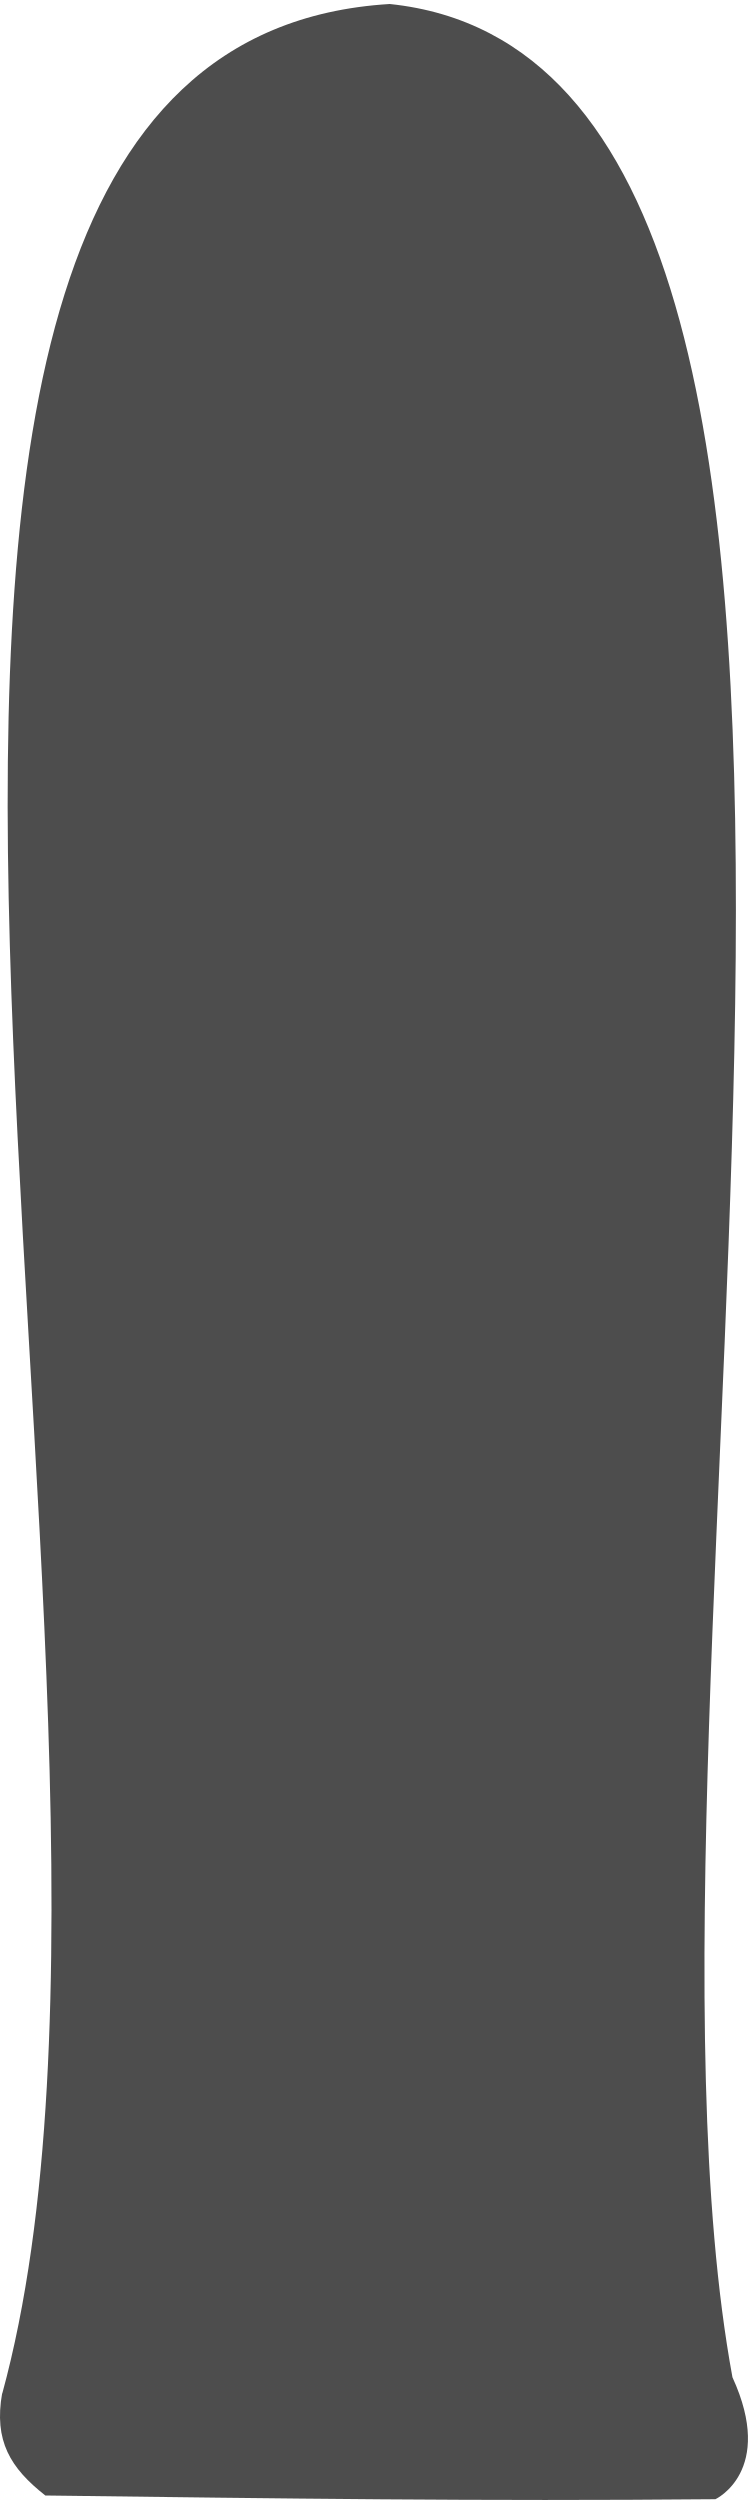
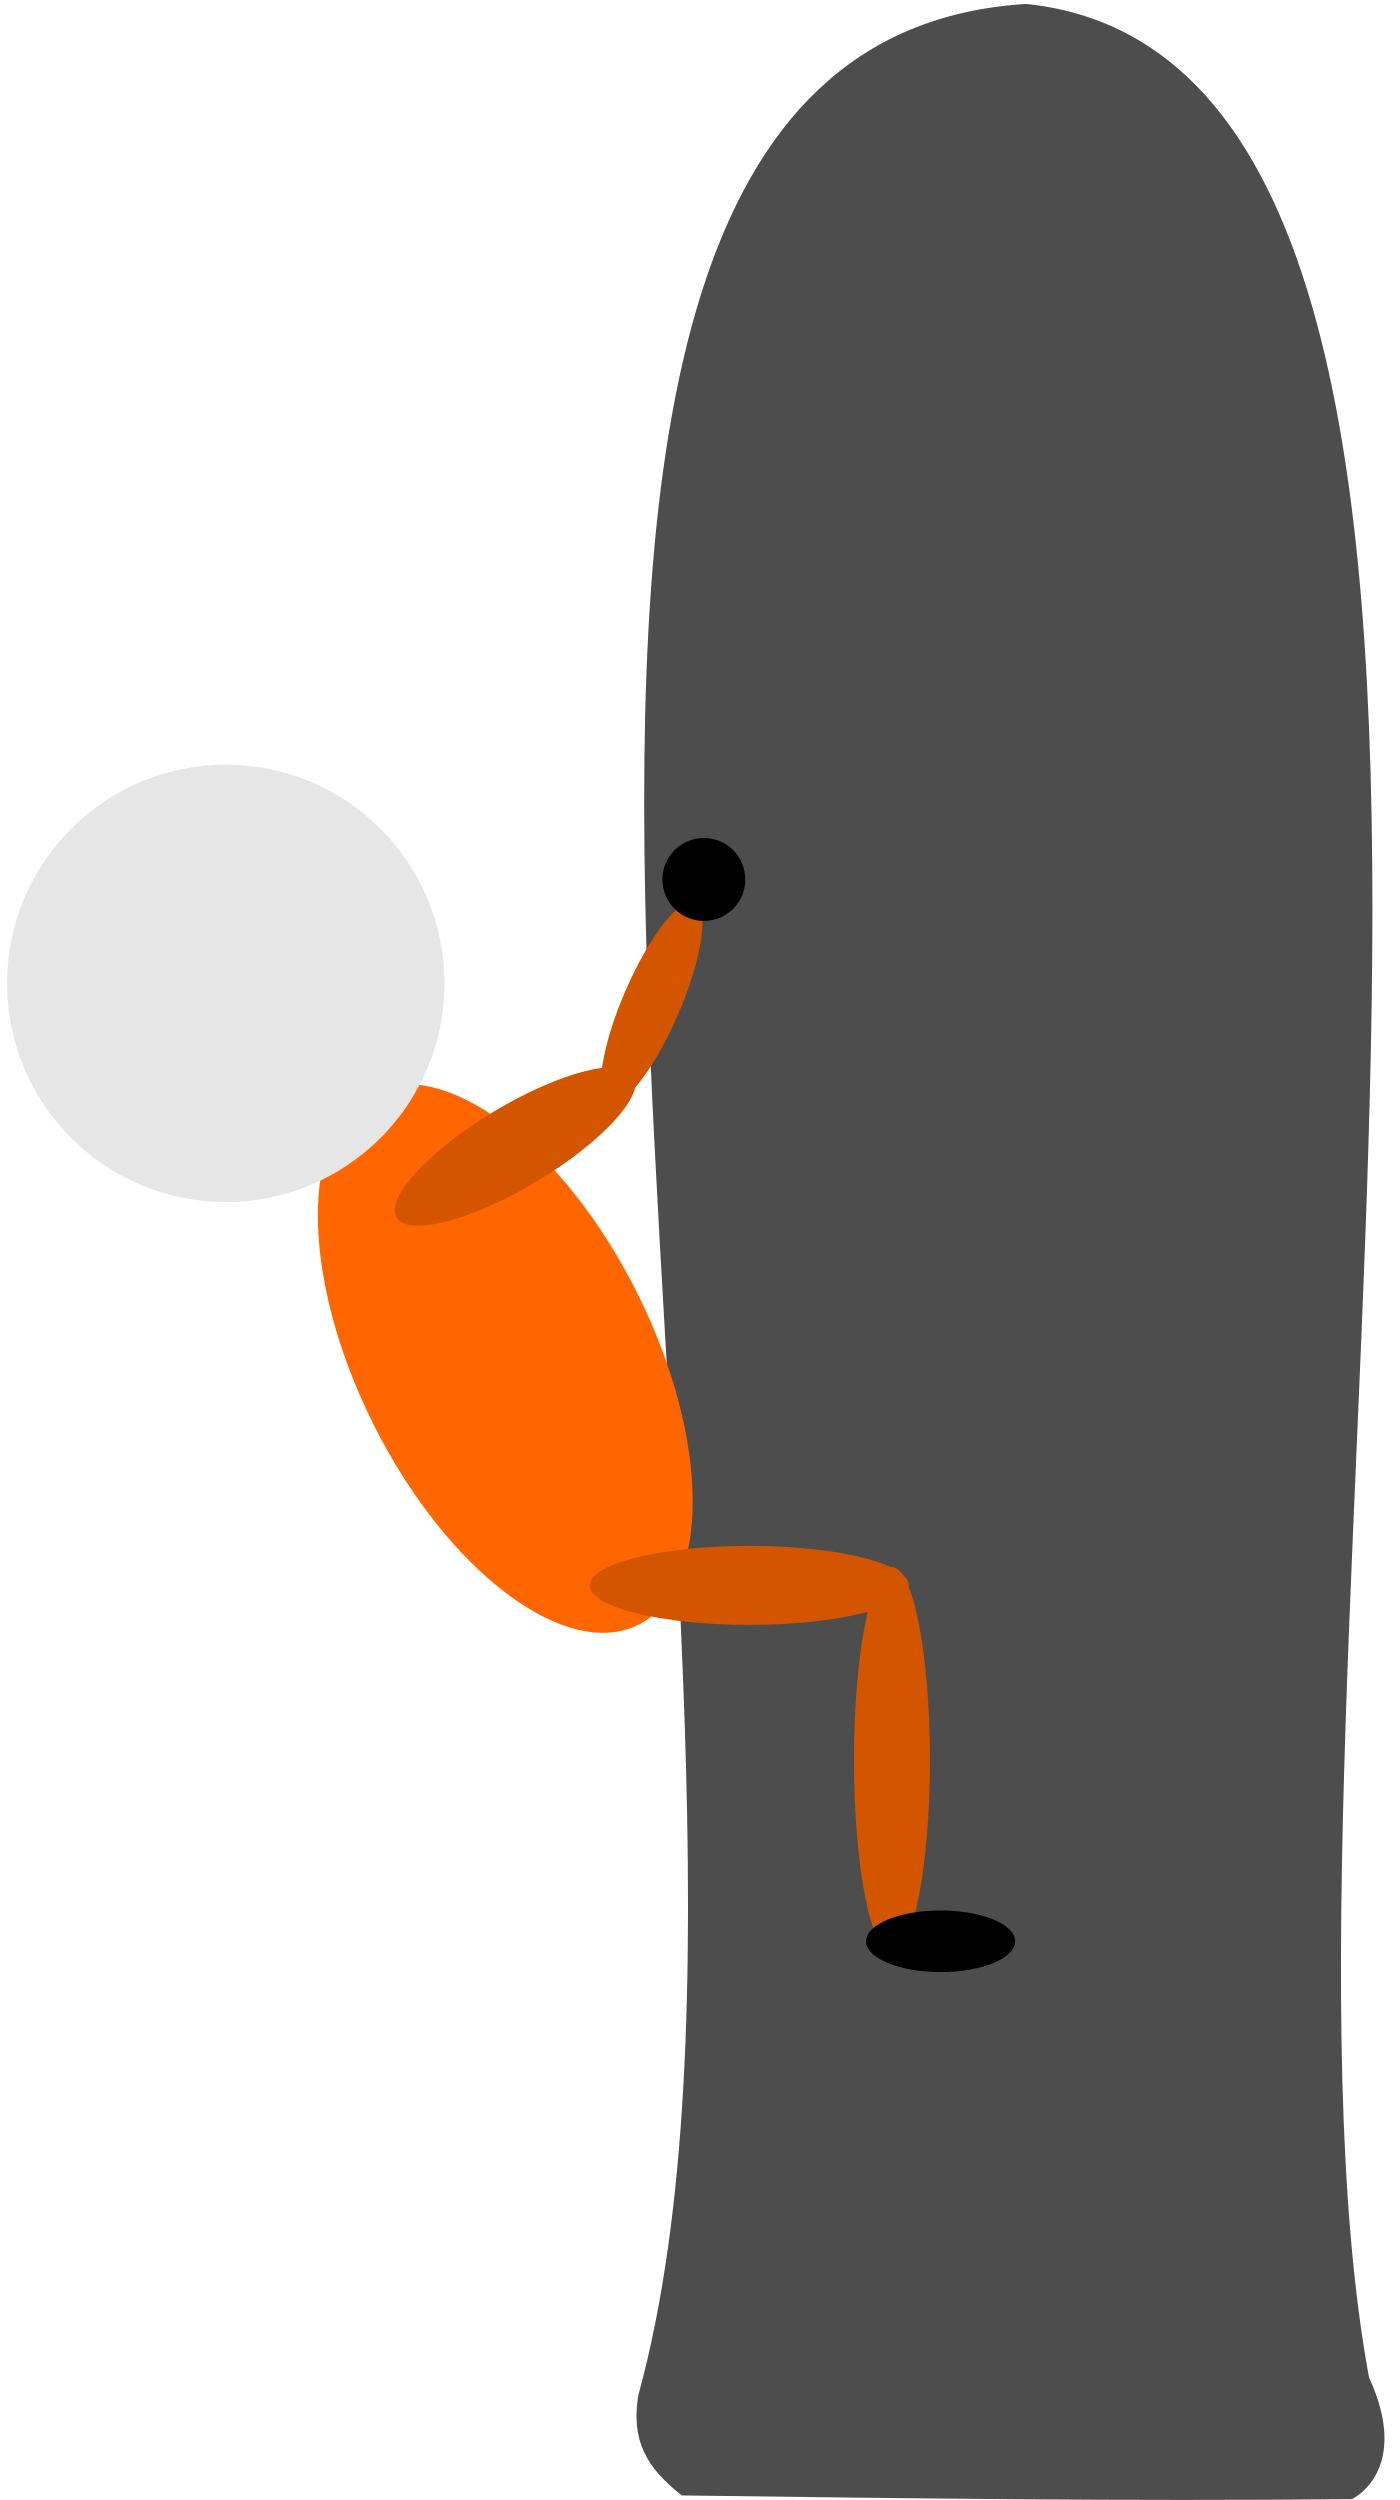
- <svg xmlns="http://www.w3.org/2000/svg" width="15" height="50" viewBox="0 0 15 50" id="svg2" version="1.1">
+ <svg xmlns="http://www.w3.org/2000/svg" width="28" height="50" viewBox="0 0 28 50" id="svg2" version="1.1">
  <defs id="defs4" />
-   <g id="layer1" transform="translate(-0.1101858,-1002.088)">
-     <path style="fill:#4d4d4d" d="m 0.154,1049.964 c 3.927,-14.363 -6.103,-46.956 7.751,-47.796 11.828,1.236 4.339,33.775 6.854,47.465 0.86,1.876 -0.34,2.439 -0.34,2.439 -4.706,0.044 -8.627,-0.013 -13.402,-0.074 -0.698,-0.548 -1.034,-1.092 -0.863,-2.05 z" id="path3358" />
+   <g id="layer1" transform="translate(-11.33494,-1013.266)" style="display:inline">
+     <path style="fill:#4d4d4d" d="m 24.109,1061.141 c 3.927,-14.363 -6.103,-46.956 7.751,-47.796 11.828,1.236 4.339,33.775 6.854,47.465 0.861,1.876 -0.34,2.439 -0.34,2.439 -4.706,0.044 -8.627,-0.013 -13.402,-0.074 -0.698,-0.548 -1.034,-1.092 -0.863,-2.05 z" id="path3358" />
+   </g>
+   <g id="layer2" transform="translate(-11.22476,23.82266)" style="display:inline">
+     <ellipse style="fill:#ff6600;fill-opacity:1;stroke:none;stroke-width:1;stroke-linecap:butt;stroke-linejoin:miter;stroke-miterlimit:4;stroke-dasharray:none;stroke-opacity:1" id="path4236" cx="17.572" cy="12.546" rx="2.946" ry="5.954" transform="matrix(0.8941063,-0.4478549,0.4478549,0.8941063,0,0)" />
+     <circle style="fill:#e6e6e6;fill-opacity:1;stroke:none;stroke-width:1;stroke-linecap:butt;stroke-linejoin:miter;stroke-miterlimit:4;stroke-dasharray:none;stroke-opacity:1" id="path4232" cx="4.155" cy="15.741" r="4.374" transform="matrix(0,-1,1,0,0,0)" />
+     <ellipse style="fill:#d45500;fill-opacity:1;stroke:none;stroke-width:1;stroke-linecap:butt;stroke-linejoin:miter;stroke-miterlimit:4;stroke-dasharray:none;stroke-opacity:1" id="path4238" cx="-7.885" cy="26.209" rx="0.79" ry="3.189" transform="matrix(0,-1,1,0,0,0)" />
+     <ellipse style="display:inline;fill:#d45500;fill-opacity:1;stroke:none;stroke-width:1;stroke-linecap:butt;stroke-linejoin:miter;stroke-miterlimit:4;stroke-dasharray:none;stroke-opacity:1" id="path4240" cx="-11.38" cy="29.064" rx="3.859" ry="0.759" transform="matrix(0,-1,1,0,0,0)" />
+     <ellipse style="fill:#d45500;fill-opacity:1;stroke:none;stroke-width:1;stroke-linecap:butt;stroke-linejoin:miter;stroke-miterlimit:4;stroke-dasharray:none;stroke-opacity:1" id="path4246" cx="18.927" cy="10.302" rx="2.764" ry="0.82" transform="matrix(0.8577506,-0.514066,0.514066,0.8577506,0,0)" />
+     <ellipse style="display:inline;fill:#d45500;fill-opacity:1;stroke:none;stroke-width:1;stroke-linecap:butt;stroke-linejoin:miter;stroke-miterlimit:4;stroke-dasharray:none;stroke-opacity:1" id="path4248" cx="13.062" cy="20.785" rx="2.187" ry="0.577" transform="matrix(0.3959244,-0.9182831,0.9182831,0.3959244,0,0)" />
+     <ellipse style="fill:#000000;fill-opacity:1;stroke:none;stroke-width:1;stroke-linecap:butt;stroke-linejoin:miter;stroke-miterlimit:4;stroke-dasharray:none;stroke-opacity:1" id="path4257" cx="-15.003" cy="30.037" rx="0.616" ry="1.491" transform="matrix(0,-1,1,0,0,0)" />
+     <circle style="fill:#000000;fill-opacity:1;stroke:none;stroke-width:1;stroke-linecap:butt;stroke-linejoin:miter;stroke-miterlimit:4;stroke-dasharray:none;stroke-opacity:1" id="path4259" cx="6.233" cy="25.302" r="0.829" transform="matrix(0,-1,1,0,0,0)" />
  </g>
</svg>
